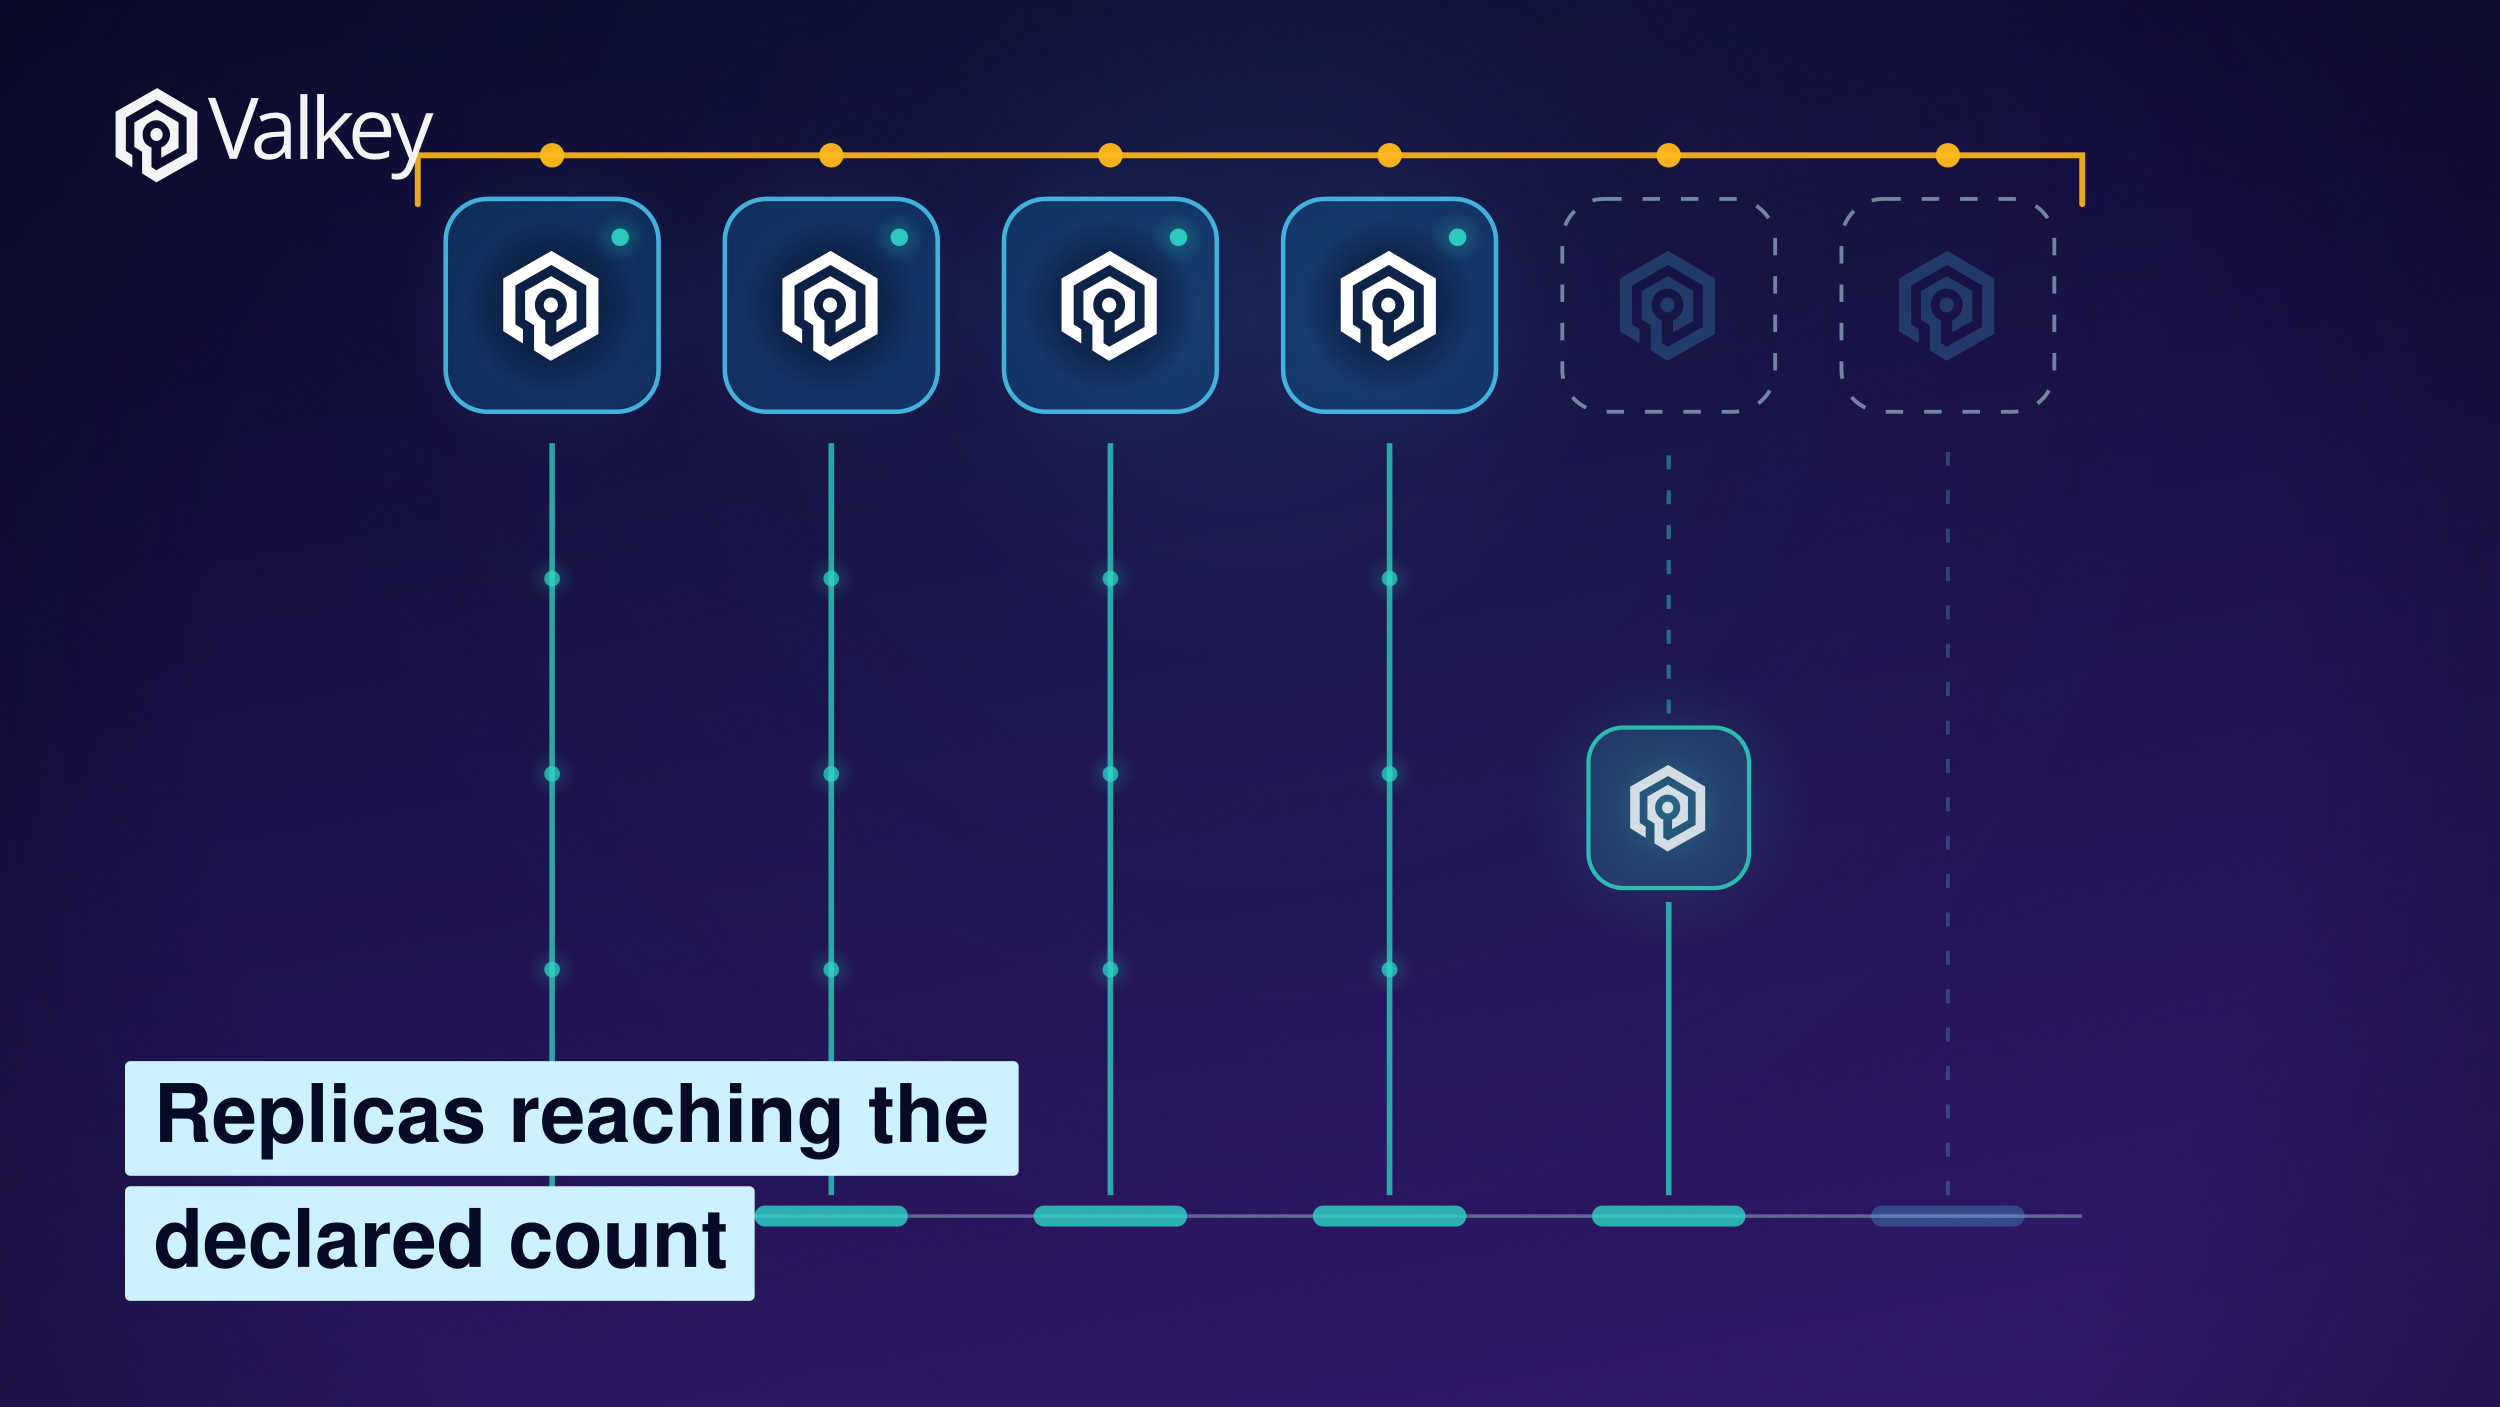
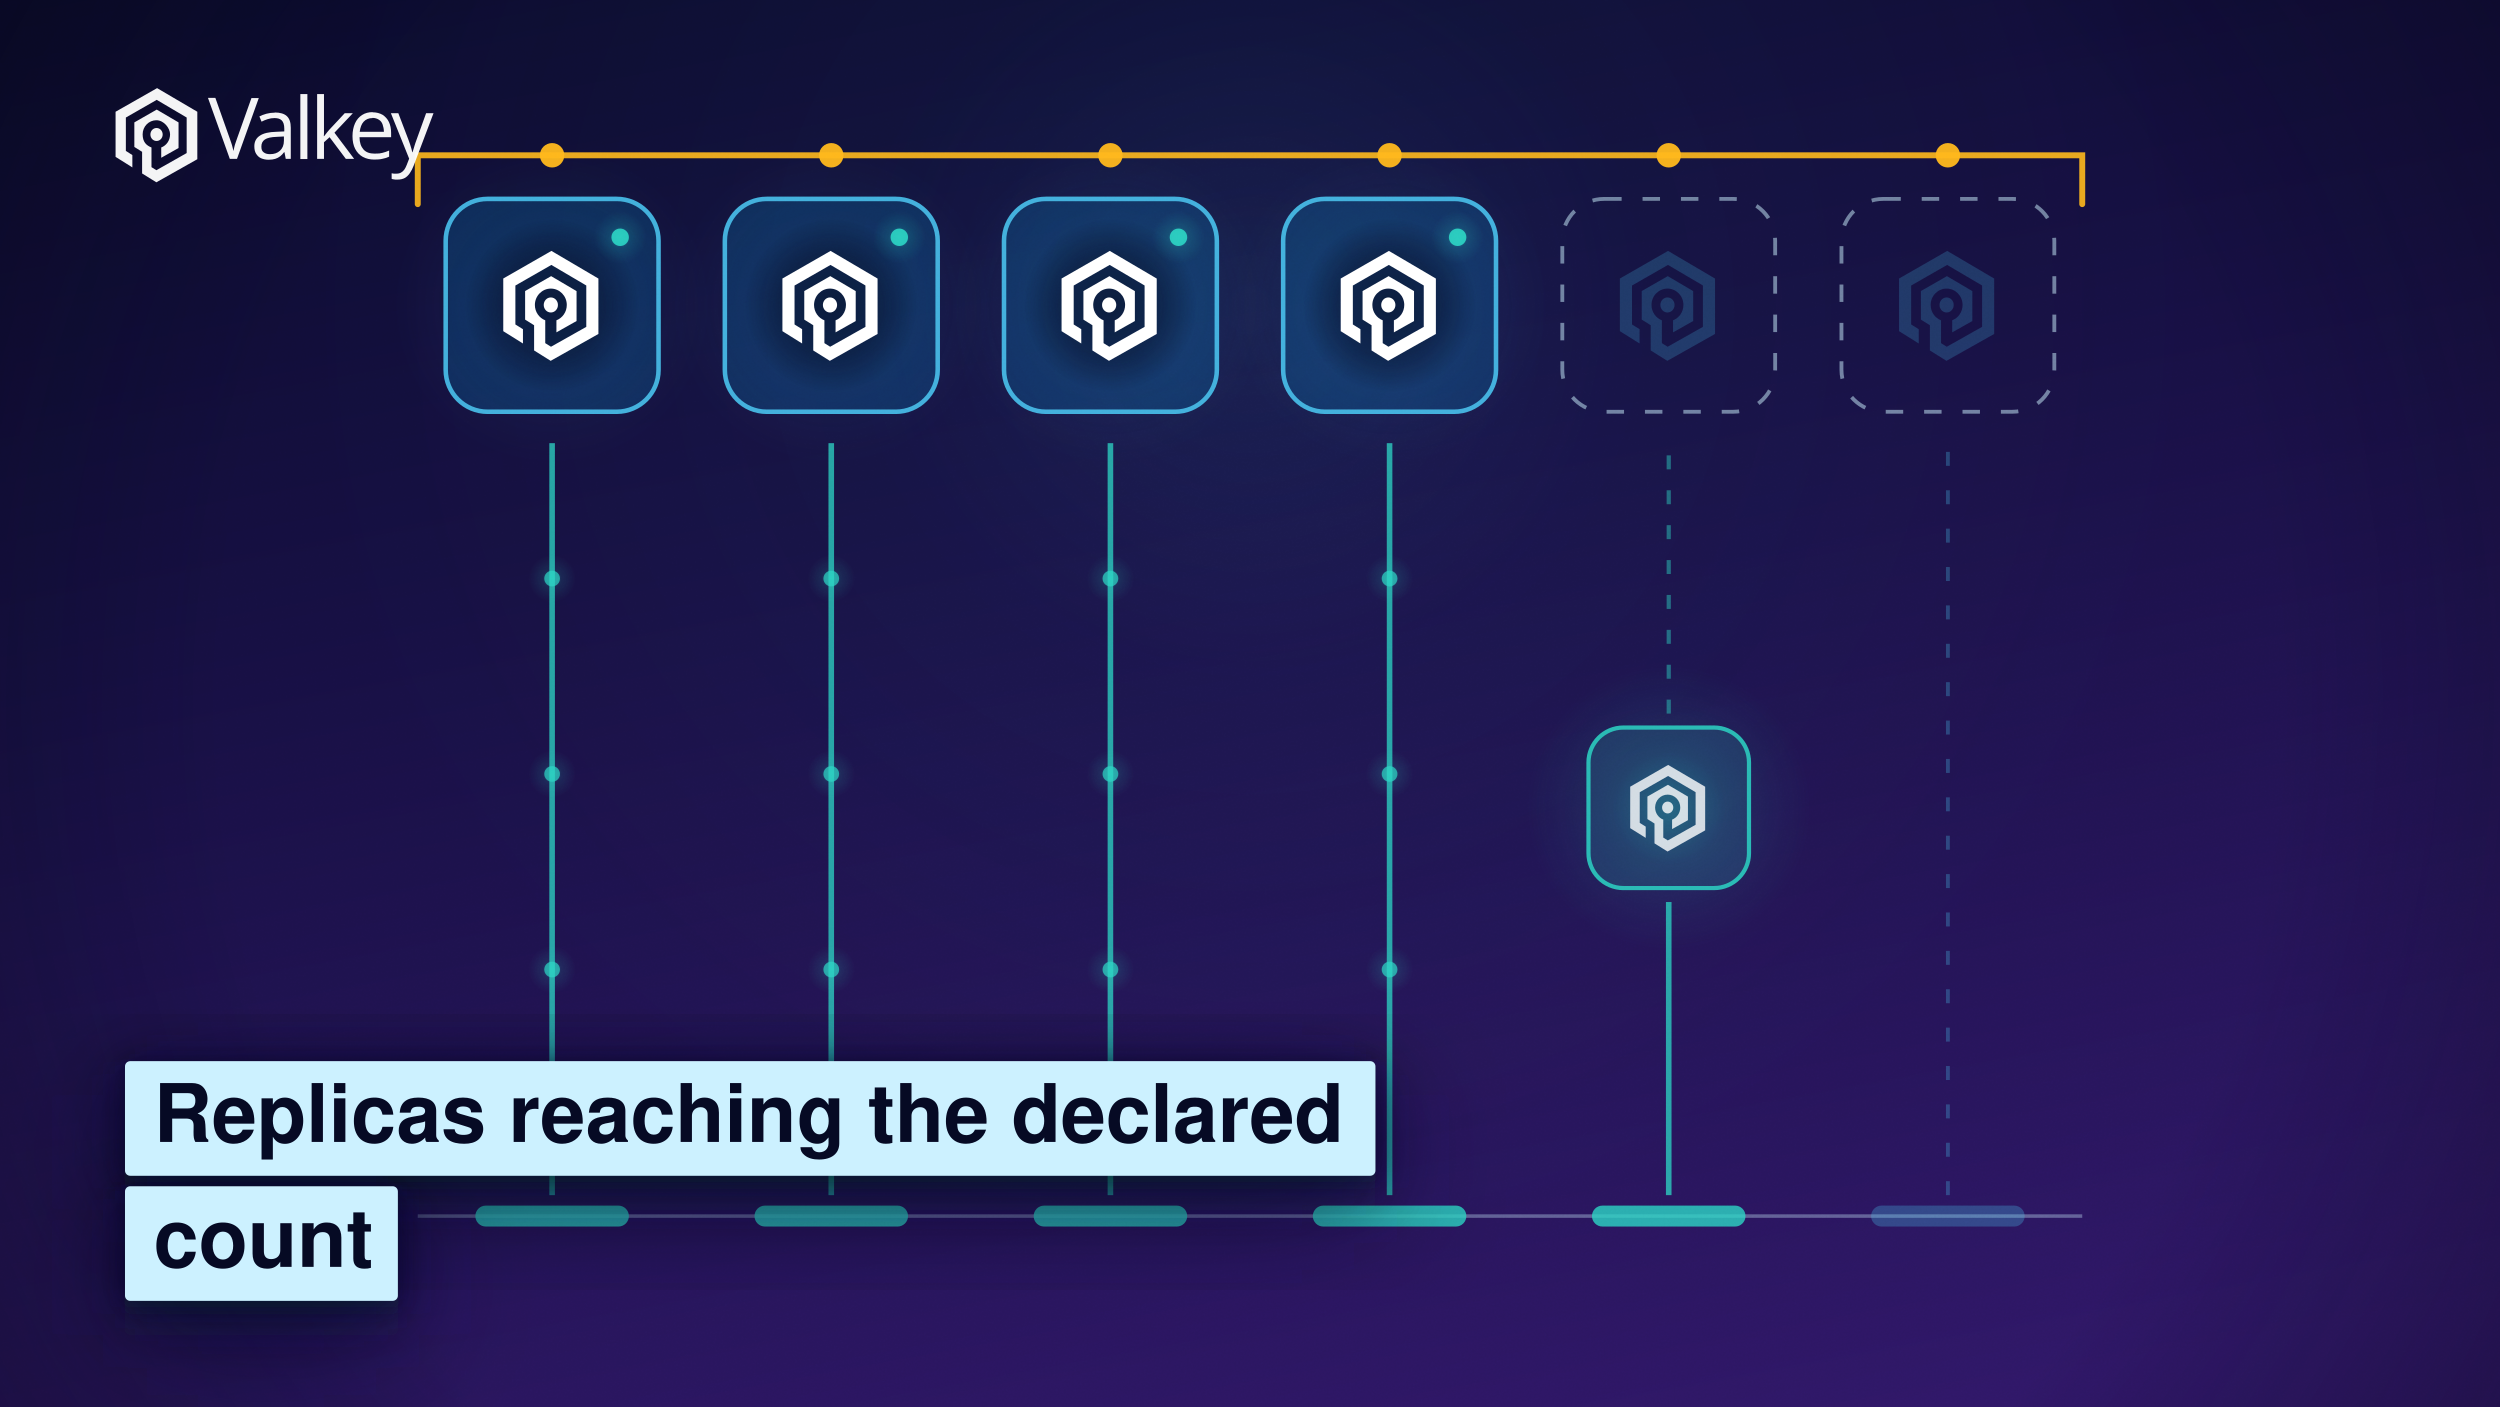
<svg xmlns="http://www.w3.org/2000/svg" width="1920" height="1080" viewBox="243.6 137 1432.8 806">
  <defs>
    <linearGradient id="sky" x1="0" y1="0" x2="0.32" y2="1">
      <stop offset="0" stop-color="#060A24" />
      <stop offset="0.48" stop-color="#171043" />
      <stop offset="1" stop-color="#301868" />
    </linearGradient>
    <radialGradient id="vignette" gradientUnits="userSpaceOnUse" cx="960" cy="540" r="1180">
      <stop offset="0.5" stop-color="#03040F" stop-opacity="0" />
      <stop offset="1" stop-color="#03040F" stop-opacity="0.8" />
    </radialGradient>
    <radialGradient id="scrim">
      <stop offset="0" stop-color="#060A24" stop-opacity="0.72" />
      <stop offset="0.6" stop-color="#060A24" stop-opacity="0.45" />
      <stop offset="1" stop-color="#060A24" stop-opacity="0" />
    </radialGradient>
    <filter id="grain" x="0" y="0" width="100%" height="100%">
      <feTurbulence type="fractalNoise" baseFrequency="0.85" numOctaves="4" stitchTiles="stitch" />
      <feColorMatrix type="saturate" values="0" />
    </filter>
    <radialGradient id="h-cyan">
      <stop offset="0" stop-color="#46BDE9" stop-opacity="0.75" />
      <stop offset="0.4" stop-color="#46BDE9" stop-opacity="0.22" />
      <stop offset="1" stop-color="#46BDE9" stop-opacity="0" />
    </radialGradient>
    <radialGradient id="h-ice">
      <stop offset="0" stop-color="#CCF1FF" stop-opacity="0.75" />
      <stop offset="0.4" stop-color="#CCF1FF" stop-opacity="0.22" />
      <stop offset="1" stop-color="#CCF1FF" stop-opacity="0" />
    </radialGradient>
    <radialGradient id="h-mint">
      <stop offset="0" stop-color="#2CD5C4" stop-opacity="0.75" />
      <stop offset="0.4" stop-color="#2CD5C4" stop-opacity="0.22" />
      <stop offset="1" stop-color="#2CD5C4" stop-opacity="0" />
    </radialGradient>
    <radialGradient id="h-coral">
      <stop offset="0" stop-color="#F65275" stop-opacity="0.75" />
      <stop offset="0.4" stop-color="#F65275" stop-opacity="0.22" />
      <stop offset="1" stop-color="#F65275" stop-opacity="0" />
    </radialGradient>
    <radialGradient id="h-violet">
      <stop offset="0" stop-color="#963CBD" stop-opacity="0.75" />
      <stop offset="0.4" stop-color="#963CBD" stop-opacity="0.22" />
      <stop offset="1" stop-color="#963CBD" stop-opacity="0" />
    </radialGradient>
    <radialGradient id="h-gold">
      <stop offset="0" stop-color="#FFB81C" stop-opacity="0.75" />
      <stop offset="0.4" stop-color="#FFB81C" stop-opacity="0.22" />
      <stop offset="1" stop-color="#FFB81C" stop-opacity="0" />
    </radialGradient>
    <filter id="blur3" x="-70%" y="-70%" width="240%" height="240%">
      <feGaussianBlur stdDeviation="3" />
    </filter>
    <filter id="blur8" x="-70%" y="-70%" width="240%" height="240%">
      <feGaussianBlur stdDeviation="8" />
    </filter>
    <filter id="blur18" x="-70%" y="-70%" width="240%" height="240%">
      <feGaussianBlur stdDeviation="18" />
    </filter>
    <filter id="blur40" x="-70%" y="-70%" width="240%" height="240%">
      <feGaussianBlur stdDeviation="40" />
    </filter>
  </defs>
  <rect width="1920" height="1080" fill="url(#sky)" />
  <circle cx="960" cy="312" r="560" fill="url(#h-cyan)" opacity="0.13" />
  <line x1="483" y1="834" x2="1437" y2="834" stroke="#CCF1FF" stroke-width="2" opacity="0.35" />
  <g>
    <line x1="560" y1="822" x2="560" y2="391" stroke="#2CD5C4" stroke-width="3.2" opacity="0.75" />
    <circle cx="560" cy="692.7" r="13.5" fill="url(#h-mint)" opacity="0.5" />
    <circle cx="560" cy="692.7" r="4.5" fill="#2CD5C4" opacity="0.7" />
    <circle cx="560" cy="580.6" r="13.5" fill="url(#h-mint)" opacity="0.5" />
    <circle cx="560" cy="580.6" r="4.5" fill="#2CD5C4" opacity="0.7" />
    <circle cx="560" cy="468.6" r="13.5" fill="url(#h-mint)" opacity="0.5" />
    <circle cx="560" cy="468.6" r="4.5" fill="#2CD5C4" opacity="0.7" />
    <line x1="720" y1="822" x2="720" y2="391" stroke="#2CD5C4" stroke-width="3.2" opacity="0.75" />
    <circle cx="720" cy="692.7" r="13.5" fill="url(#h-mint)" opacity="0.5" />
    <circle cx="720" cy="692.7" r="4.5" fill="#2CD5C4" opacity="0.7" />
    <circle cx="720" cy="580.6" r="13.5" fill="url(#h-mint)" opacity="0.5" />
    <circle cx="720" cy="580.6" r="4.5" fill="#2CD5C4" opacity="0.7" />
    <circle cx="720" cy="468.6" r="13.5" fill="url(#h-mint)" opacity="0.5" />
    <circle cx="720" cy="468.6" r="4.5" fill="#2CD5C4" opacity="0.7" />
    <line x1="880" y1="822" x2="880" y2="391" stroke="#2CD5C4" stroke-width="3.2" opacity="0.75" />
    <circle cx="880" cy="692.7" r="13.5" fill="url(#h-mint)" opacity="0.5" />
    <circle cx="880" cy="692.7" r="4.5" fill="#2CD5C4" opacity="0.7" />
    <circle cx="880" cy="580.6" r="13.5" fill="url(#h-mint)" opacity="0.5" />
    <circle cx="880" cy="580.6" r="4.5" fill="#2CD5C4" opacity="0.7" />
    <circle cx="880" cy="468.6" r="13.5" fill="url(#h-mint)" opacity="0.5" />
    <circle cx="880" cy="468.6" r="4.5" fill="#2CD5C4" opacity="0.7" />
    <line x1="1040" y1="822" x2="1040" y2="391" stroke="#2CD5C4" stroke-width="3.2" opacity="0.75" />
    <circle cx="1040" cy="692.7" r="13.5" fill="url(#h-mint)" opacity="0.5" />
    <circle cx="1040" cy="692.7" r="4.5" fill="#2CD5C4" opacity="0.7" />
    <circle cx="1040" cy="580.6" r="13.5" fill="url(#h-mint)" opacity="0.5" />
    <circle cx="1040" cy="580.6" r="4.5" fill="#2CD5C4" opacity="0.7" />
    <circle cx="1040" cy="468.6" r="13.5" fill="url(#h-mint)" opacity="0.5" />
    <circle cx="1040" cy="468.6" r="4.5" fill="#2CD5C4" opacity="0.7" />
    <line x1="1200" y1="822" x2="1200" y2="654" stroke="#2CD5C4" stroke-width="3.2" opacity="0.75" />
    <line x1="1200" y1="546" x2="1200" y2="391" stroke="#2CD5C4" stroke-width="2.4" stroke-dasharray="8 12" opacity="0.45" />
    <circle cx="1200" cy="600" r="82" fill="url(#h-mint)" opacity="0.45" />
    <rect x="1154" y="554" width="92" height="92" rx="20" fill="#2CD5C4" fill-opacity="0.16" stroke="#2CD5C4" stroke-width="2.4" opacity="0.85" />
    <g opacity="0.8">
      <g transform="translate(1177.2 574) scale(0.7123)">
        <path d="M 13.482 60.695 L 0.998 52.884 L 0.998 19.503 L 31.528 2.001 L 61.318 19.532 L 61.318 54.645 L 31.055 71.689 L 20.548 65.116 L 20.548 51.041 L 20.548 49.12 L 14.852 45.556 L 14.852 27.453 L 31.346 17.997 L 47.464 27.482 L 47.464 46.451 L 34.703 53.638 L 34.703 45.999 C 38.529 44.526 41.274 40.739 41.274 36.27 C 41.274 30.511 36.713 25.884 31.158 25.884 C 25.603 25.884 21.042 30.511 21.042 36.27 C 21.042 40.739 23.787 44.526 27.612 45.999 L 27.612 60.474 L 31.261 62.756 L 53.635 50.155 L 53.635 23.925 L 31.477 10.885 L 8.681 23.954 L 8.681 48.629 L 13.482 51.633 L 13.482 60.695 Z M 31.158 31.498 C 33.672 31.498 35.66 33.664 35.66 36.27 C 35.66 38.877 33.672 41.043 31.158 41.043 C 28.644 41.043 26.656 38.877 26.656 36.27 C 26.656 33.664 28.644 31.498 31.158 31.498 Z" fill="#FFFFFF" fill-rule="evenodd" />
      </g>
    </g>
    <line x1="1360" y1="822" x2="1360" y2="391" stroke="#46BDE9" stroke-width="2.2" stroke-dasharray="8 14" opacity="0.3" />
  </g>
  <g>
    <rect x="516" y="828" width="88" height="12" rx="6" fill="#2CD5C4" opacity="0.8" />
    <rect x="676" y="828" width="88" height="12" rx="6" fill="#2CD5C4" opacity="0.8" />
    <rect x="836" y="828" width="88" height="12" rx="6" fill="#2CD5C4" opacity="0.8" />
    <rect x="996" y="828" width="88" height="12" rx="6" fill="#2CD5C4" opacity="0.8" />
    <rect x="1156" y="828" width="88" height="12" rx="6" fill="#2CD5C4" opacity="0.8" />
    <rect x="1316" y="828" width="88" height="12" rx="6" fill="#46BDE9" opacity="0.3" />
  </g>
  <g>
    <circle cx="560" cy="312" r="92" fill="url(#h-cyan)" opacity="0.24" />
    <rect x="499" y="251" width="122" height="122" rx="24" fill="#00A3E0" fill-opacity="0.2" stroke="#46BDE9" stroke-width="2.6" opacity="0.92" />
    <circle cx="560" cy="312" r="50" fill="url(#scrim)" />
    <g transform="translate(531.1 279) scale(0.9041)">
      <path d="M 13.482 60.695 L 0.998 52.884 L 0.998 19.503 L 31.528 2.001 L 61.318 19.532 L 61.318 54.645 L 31.055 71.689 L 20.548 65.116 L 20.548 51.041 L 20.548 49.12 L 14.852 45.556 L 14.852 27.453 L 31.346 17.997 L 47.464 27.482 L 47.464 46.451 L 34.703 53.638 L 34.703 45.999 C 38.529 44.526 41.274 40.739 41.274 36.27 C 41.274 30.511 36.713 25.884 31.158 25.884 C 25.603 25.884 21.042 30.511 21.042 36.27 C 21.042 40.739 23.787 44.526 27.612 45.999 L 27.612 60.474 L 31.261 62.756 L 53.635 50.155 L 53.635 23.925 L 31.477 10.885 L 8.681 23.954 L 8.681 48.629 L 13.482 51.633 L 13.482 60.695 Z M 31.158 31.498 C 33.672 31.498 35.66 33.664 35.66 36.27 C 35.66 38.877 33.672 41.043 31.158 41.043 C 28.644 41.043 26.656 38.877 26.656 36.27 C 26.656 33.664 28.644 31.498 31.158 31.498 Z" fill="#FFFFFF" fill-rule="evenodd" />
    </g>
    <circle cx="599" cy="273" r="15" fill="url(#h-mint)" opacity="0.6" />
    <circle cx="599" cy="273" r="5" fill="#2CD5C4" opacity="0.9" />
    <circle cx="720" cy="312" r="92" fill="url(#h-cyan)" opacity="0.24" />
    <rect x="659" y="251" width="122" height="122" rx="24" fill="#00A3E0" fill-opacity="0.2" stroke="#46BDE9" stroke-width="2.6" opacity="0.92" />
    <circle cx="720" cy="312" r="50" fill="url(#scrim)" />
    <g transform="translate(691.1 279) scale(0.9041)">
      <path d="M 13.482 60.695 L 0.998 52.884 L 0.998 19.503 L 31.528 2.001 L 61.318 19.532 L 61.318 54.645 L 31.055 71.689 L 20.548 65.116 L 20.548 51.041 L 20.548 49.12 L 14.852 45.556 L 14.852 27.453 L 31.346 17.997 L 47.464 27.482 L 47.464 46.451 L 34.703 53.638 L 34.703 45.999 C 38.529 44.526 41.274 40.739 41.274 36.27 C 41.274 30.511 36.713 25.884 31.158 25.884 C 25.603 25.884 21.042 30.511 21.042 36.27 C 21.042 40.739 23.787 44.526 27.612 45.999 L 27.612 60.474 L 31.261 62.756 L 53.635 50.155 L 53.635 23.925 L 31.477 10.885 L 8.681 23.954 L 8.681 48.629 L 13.482 51.633 L 13.482 60.695 Z M 31.158 31.498 C 33.672 31.498 35.66 33.664 35.66 36.27 C 35.66 38.877 33.672 41.043 31.158 41.043 C 28.644 41.043 26.656 38.877 26.656 36.27 C 26.656 33.664 28.644 31.498 31.158 31.498 Z" fill="#FFFFFF" fill-rule="evenodd" />
    </g>
    <circle cx="759" cy="273" r="15" fill="url(#h-mint)" opacity="0.6" />
    <circle cx="759" cy="273" r="5" fill="#2CD5C4" opacity="0.9" />
    <circle cx="880" cy="312" r="92" fill="url(#h-cyan)" opacity="0.24" />
    <rect x="819" y="251" width="122" height="122" rx="24" fill="#00A3E0" fill-opacity="0.2" stroke="#46BDE9" stroke-width="2.6" opacity="0.92" />
    <circle cx="880" cy="312" r="50" fill="url(#scrim)" />
    <g transform="translate(851.1 279) scale(0.9041)">
      <path d="M 13.482 60.695 L 0.998 52.884 L 0.998 19.503 L 31.528 2.001 L 61.318 19.532 L 61.318 54.645 L 31.055 71.689 L 20.548 65.116 L 20.548 51.041 L 20.548 49.12 L 14.852 45.556 L 14.852 27.453 L 31.346 17.997 L 47.464 27.482 L 47.464 46.451 L 34.703 53.638 L 34.703 45.999 C 38.529 44.526 41.274 40.739 41.274 36.27 C 41.274 30.511 36.713 25.884 31.158 25.884 C 25.603 25.884 21.042 30.511 21.042 36.27 C 21.042 40.739 23.787 44.526 27.612 45.999 L 27.612 60.474 L 31.261 62.756 L 53.635 50.155 L 53.635 23.925 L 31.477 10.885 L 8.681 23.954 L 8.681 48.629 L 13.482 51.633 L 13.482 60.695 Z M 31.158 31.498 C 33.672 31.498 35.66 33.664 35.66 36.27 C 35.66 38.877 33.672 41.043 31.158 41.043 C 28.644 41.043 26.656 38.877 26.656 36.27 C 26.656 33.664 28.644 31.498 31.158 31.498 Z" fill="#FFFFFF" fill-rule="evenodd" />
    </g>
    <circle cx="919" cy="273" r="15" fill="url(#h-mint)" opacity="0.6" />
    <circle cx="919" cy="273" r="5" fill="#2CD5C4" opacity="0.9" />
    <circle cx="1040" cy="312" r="92" fill="url(#h-cyan)" opacity="0.24" />
    <rect x="979" y="251" width="122" height="122" rx="24" fill="#00A3E0" fill-opacity="0.2" stroke="#46BDE9" stroke-width="2.6" opacity="0.92" />
    <circle cx="1040" cy="312" r="50" fill="url(#scrim)" />
    <g transform="translate(1011.1 279) scale(0.9041)">
      <path d="M 13.482 60.695 L 0.998 52.884 L 0.998 19.503 L 31.528 2.001 L 61.318 19.532 L 61.318 54.645 L 31.055 71.689 L 20.548 65.116 L 20.548 51.041 L 20.548 49.12 L 14.852 45.556 L 14.852 27.453 L 31.346 17.997 L 47.464 27.482 L 47.464 46.451 L 34.703 53.638 L 34.703 45.999 C 38.529 44.526 41.274 40.739 41.274 36.27 C 41.274 30.511 36.713 25.884 31.158 25.884 C 25.603 25.884 21.042 30.511 21.042 36.27 C 21.042 40.739 23.787 44.526 27.612 45.999 L 27.612 60.474 L 31.261 62.756 L 53.635 50.155 L 53.635 23.925 L 31.477 10.885 L 8.681 23.954 L 8.681 48.629 L 13.482 51.633 L 13.482 60.695 Z M 31.158 31.498 C 33.672 31.498 35.66 33.664 35.66 36.27 C 35.66 38.877 33.672 41.043 31.158 41.043 C 28.644 41.043 26.656 38.877 26.656 36.27 C 26.656 33.664 28.644 31.498 31.158 31.498 Z" fill="#FFFFFF" fill-rule="evenodd" />
    </g>
    <circle cx="1079" cy="273" r="15" fill="url(#h-mint)" opacity="0.6" />
    <circle cx="1079" cy="273" r="5" fill="#2CD5C4" opacity="0.9" />
    <rect x="1139" y="251" width="122" height="122" rx="24" fill="none" stroke="#CCF1FF" stroke-width="2.2" stroke-dasharray="10 12" opacity="0.5" />
    <g opacity="0.22">
      <g transform="translate(1171.1 279) scale(0.9041)">
        <path d="M 13.482 60.695 L 0.998 52.884 L 0.998 19.503 L 31.528 2.001 L 61.318 19.532 L 61.318 54.645 L 31.055 71.689 L 20.548 65.116 L 20.548 51.041 L 20.548 49.12 L 14.852 45.556 L 14.852 27.453 L 31.346 17.997 L 47.464 27.482 L 47.464 46.451 L 34.703 53.638 L 34.703 45.999 C 38.529 44.526 41.274 40.739 41.274 36.27 C 41.274 30.511 36.713 25.884 31.158 25.884 C 25.603 25.884 21.042 30.511 21.042 36.27 C 21.042 40.739 23.787 44.526 27.612 45.999 L 27.612 60.474 L 31.261 62.756 L 53.635 50.155 L 53.635 23.925 L 31.477 10.885 L 8.681 23.954 L 8.681 48.629 L 13.482 51.633 L 13.482 60.695 Z M 31.158 31.498 C 33.672 31.498 35.66 33.664 35.66 36.27 C 35.66 38.877 33.672 41.043 31.158 41.043 C 28.644 41.043 26.656 38.877 26.656 36.27 C 26.656 33.664 28.644 31.498 31.158 31.498 Z" fill="#46BDE9" fill-rule="evenodd" />
      </g>
    </g>
    <rect x="1299" y="251" width="122" height="122" rx="24" fill="none" stroke="#CCF1FF" stroke-width="2.2" stroke-dasharray="10 12" opacity="0.5" />
    <g opacity="0.22">
      <g transform="translate(1331.1 279) scale(0.9041)">
        <path d="M 13.482 60.695 L 0.998 52.884 L 0.998 19.503 L 31.528 2.001 L 61.318 19.532 L 61.318 54.645 L 31.055 71.689 L 20.548 65.116 L 20.548 51.041 L 20.548 49.12 L 14.852 45.556 L 14.852 27.453 L 31.346 17.997 L 47.464 27.482 L 47.464 46.451 L 34.703 53.638 L 34.703 45.999 C 38.529 44.526 41.274 40.739 41.274 36.27 C 41.274 30.511 36.713 25.884 31.158 25.884 C 25.603 25.884 21.042 30.511 21.042 36.27 C 21.042 40.739 23.787 44.526 27.612 45.999 L 27.612 60.474 L 31.261 62.756 L 53.635 50.155 L 53.635 23.925 L 31.477 10.885 L 8.681 23.954 L 8.681 48.629 L 13.482 51.633 L 13.482 60.695 Z M 31.158 31.498 C 33.672 31.498 35.66 33.664 35.66 36.27 C 35.66 38.877 33.672 41.043 31.158 41.043 C 28.644 41.043 26.656 38.877 26.656 36.27 C 26.656 33.664 28.644 31.498 31.158 31.498 Z" fill="#46BDE9" fill-rule="evenodd" />
      </g>
    </g>
  </g>
  <g>
    <path d="M 483 254 L 483 226 L 1437 226 L 1437 254" fill="none" stroke="#FFB81C" stroke-width="3.4" stroke-linecap="round" opacity="0.9" />
    <circle cx="560" cy="226" r="7" fill="#FFB81C" opacity="0.95" />
    <circle cx="720" cy="226" r="7" fill="#FFB81C" opacity="0.95" />
    <circle cx="880" cy="226" r="7" fill="#FFB81C" opacity="0.95" />
    <circle cx="1040" cy="226" r="7" fill="#FFB81C" opacity="0.95" />
    <circle cx="1200" cy="226" r="7" fill="#FFB81C" opacity="0.95" />
    <circle cx="1360" cy="226" r="7" fill="#FFB81C" opacity="0.95" />
  </g>
  <rect width="1920" height="1080" fill="url(#vignette)" />
  <rect width="1920" height="1080" filter="url(#grain)" opacity="0.055" style="mix-blend-mode:overlay" />
  <g opacity="0.95">
    <g transform="translate(303.8 181.3) scale(1.0342)">
      <path d="M15.2,50l-9.4-5.9v-25L28.8,6l22.3,13.1v26.3l-22.7,12.8-7.9-4.9v-12l-4.3-2.7v-13.6l12.4-7.1,12.1,7.1v14.2l-9.6,5.4v-5.7c2.9-1.1,4.9-3.9,4.9-7.3s-3.4-7.8-7.6-7.8-7.6,3.5-7.6,7.8,2.1,6.2,4.9,7.3v10.9l2.7,1.7,16.8-9.5v-19.7l-16.6-9.8-17.1,9.8v18.5l3.6,2.3v6.8ZM28.5,28.1c1.9,0,3.4,1.6,3.4,3.6s-1.5,3.6-3.4,3.6-3.4-1.6-3.4-3.6,1.5-3.6,3.4-3.6Z" fill="#FFFFFF" fill-rule="evenodd" />
      <path d="M85.2,11.4l-12.1,33.8h-4l-12.1-33.8h4.1l7.9,22.3c.3.9.6,1.8.9,2.6.3.8.5,1.6.7,2.4.2.8.4,1.5.5,2.2.2-.7.3-1.4.5-2.2.2-.8.4-1.6.7-2.4.3-.8.6-1.7.9-2.6l7.9-22.2h4.2Z" fill="#FFFFFF" />
      <path d="M94,19.5c3,0,5.3.7,6.7,2,1.5,1.4,2.2,3.5,2.2,6.5v17.2h-2.8l-.7-3.7h-.2c-.7.9-1.4,1.7-2.2,2.3-.8.6-1.7,1.1-2.7,1.4-1,.3-2.2.5-3.7.5s-2.9-.3-4.1-.8c-1.2-.5-2.1-1.4-2.8-2.5-.7-1.1-1-2.5-1-4.2,0-2.5,1-4.5,3-5.8,2-1.4,5.1-2.1,9.2-2.2l4.4-.2v-1.5c0-2.2-.5-3.7-1.4-4.6-.9-.9-2.3-1.3-4-1.3-1.3,0-2.6.2-3.8.6-1.2.4-2.3.8-3.4,1.4l-1.2-2.9c1.1-.6,2.5-1.1,3.9-1.5,1.5-.4,3-.6,4.7-.6h0ZM99.1,32.8l-3.9.2c-3.2.1-5.4.6-6.7,1.5s-1.9,2.2-1.9,3.9.4,2.5,1.3,3.2c.9.7,2,1,3.5,1,2.3,0,4.1-.6,5.5-1.9s2.2-3.1,2.2-5.6v-2.3Z" fill="#FFFFFF" />
      <path d="M112.1,45.3h-3.9V9.3h3.9v36Z" fill="#FFFFFF" />
      <path d="M121.3,9.3v18.7c0,.6,0,1.4,0,2.3,0,.9,0,1.7-.1,2.3h.2c.3-.4.8-1,1.4-1.8.6-.8,1.2-1.4,1.6-1.9l8.4-9h4.5l-10.2,10.8,10.9,14.5h-4.6l-9-12-3.1,2.8v9.2h-3.8V9.3h3.8Z" fill="#FFFFFF" />
      <path d="M148.2,19.4c2.2,0,4,.5,5.6,1.4,1.5,1,2.7,2.3,3.5,4,.8,1.7,1.2,3.7,1.2,6v2.4h-17.5c0,3,.8,5.2,2.2,6.8s3.5,2.3,6.1,2.3,3-.1,4.3-.4c1.2-.3,2.5-.7,3.8-1.3v3.4c-1.3.6-2.6,1-3.8,1.2-1.2.3-2.7.4-4.4.4-2.4,0-4.6-.5-6.4-1.5-1.8-1-3.2-2.5-4.2-4.4-1-1.9-1.5-4.3-1.5-7.1,0-2.7.5-5.1,1.4-7.1.9-2,2.2-3.5,3.9-4.6,1.7-1.1,3.7-1.6,5.9-1.6h0ZM148.2,22.6c-2.1,0-3.7.7-4.9,2-1.2,1.3-1.9,3.2-2.2,5.6h13.4c0-1.5-.3-2.8-.7-4-.4-1.2-1.1-2.1-2.1-2.7-.9-.6-2.1-1-3.6-1Z" fill="#FFFFFF" />
      <path d="M158.4,19.9h4.1l5.6,14.7c.3.9.6,1.7.9,2.5.3.8.5,1.5.7,2.3.2.7.4,1.4.5,2.1h.2c.2-.8.5-1.8.9-3,.4-1.3.8-2.6,1.3-3.9l5.3-14.7h4.1l-11,29.1c-.6,1.6-1.3,2.9-2.1,4.1-.8,1.2-1.7,2-2.8,2.7-1.1.6-2.5.9-4,.9s-1.4,0-1.9-.1c-.6,0-1-.2-1.4-.3v-3.1c.3,0,.7.1,1.2.2.5,0,1,0,1.5,0,1,0,1.8-.2,2.5-.6.7-.4,1.3-.9,1.8-1.6.5-.7.9-1.5,1.3-2.5l1.4-3.6-10.2-25.4Z" fill="#FFFFFF" />
    </g>
  </g>
  <g>
-     <rect x="315.2" y="745.2" width="512.2" height="65.7" rx="3" fill="#CCF1FF" />
-     <text x="331.6" y="791.5" fill="#060A24" font-family="Helvetica Neue, Helvetica, Arial, sans-serif" font-size="46.3" font-weight="600">Replicas reaching the</text>
-     <rect x="315.2" y="816.9" width="360.9" height="65.7" rx="3" fill="#CCF1FF" />
-     <text x="331.6" y="863.1" fill="#060A24" font-family="Helvetica Neue, Helvetica, Arial, sans-serif" font-size="46.3" font-weight="600">declared count</text>
+     <rect x="315.2" y="764.6" width="716.7" height="65.7" rx="3" fill="#060A24" opacity="0.55" filter="url(#blur40)" />
+     <rect x="315.2" y="752.7" width="716.7" height="65.7" rx="3" fill="#060A24" opacity="0.5" filter="url(#blur18)" />
+     <rect x="315.2" y="748.2" width="716.7" height="65.7" rx="3" fill="#060A24" opacity="0.55" filter="url(#blur8)" />
+     <rect x="315.2" y="836.3" width="156.4" height="65.7" rx="3" fill="#060A24" opacity="0.55" filter="url(#blur40)" />
+     <rect x="315.2" y="824.3" width="156.4" height="65.7" rx="3" fill="#060A24" opacity="0.5" filter="url(#blur18)" />
+     <rect x="315.2" y="819.9" width="156.4" height="65.7" rx="3" fill="#060A24" opacity="0.55" filter="url(#blur8)" />
+     <rect x="315.2" y="745.2" width="716.7" height="65.7" rx="3" fill="#CCF1FF" />
+     <text x="331.6" y="791.5" fill="#060A24" font-family="Helvetica Neue, Helvetica, Arial, sans-serif" font-size="46.3" font-weight="600">Replicas reaching the declared</text>
+     <rect x="315.2" y="816.9" width="156.4" height="65.7" rx="3" fill="#CCF1FF" />
+     <text x="331.6" y="863.1" fill="#060A24" font-family="Helvetica Neue, Helvetica, Arial, sans-serif" font-size="46.3" font-weight="600">count</text>
  </g>
</svg>
